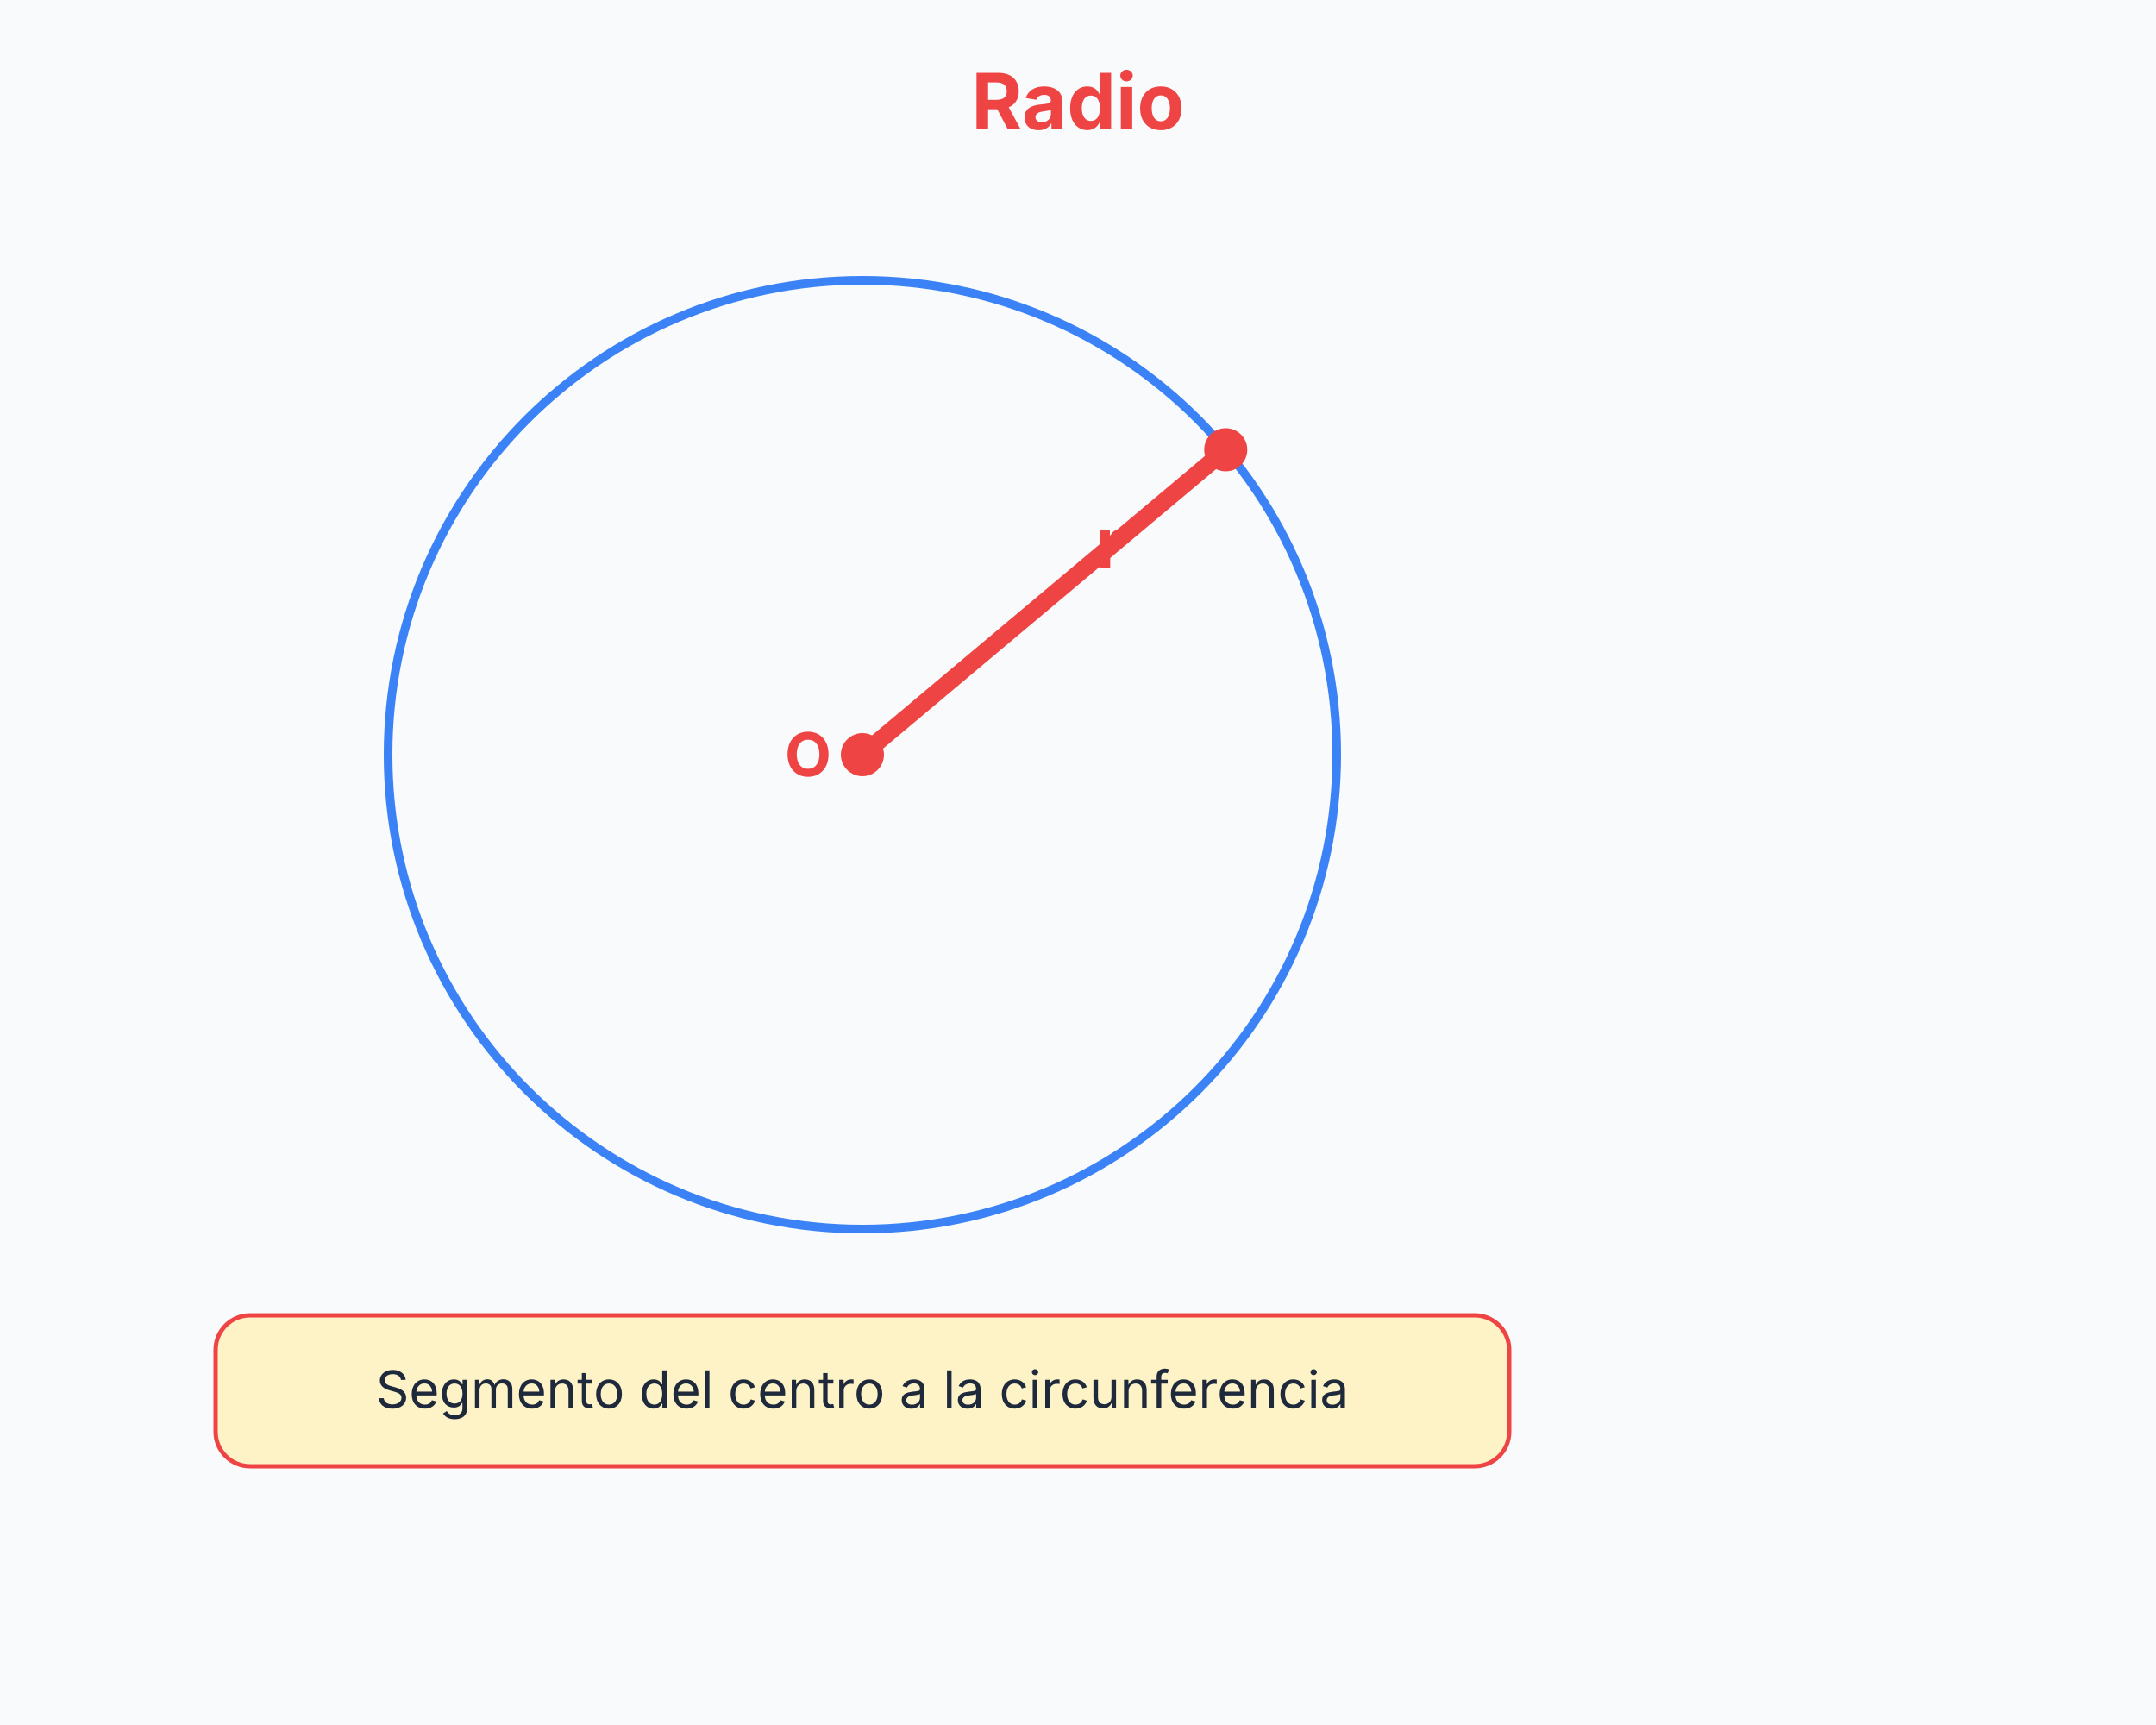
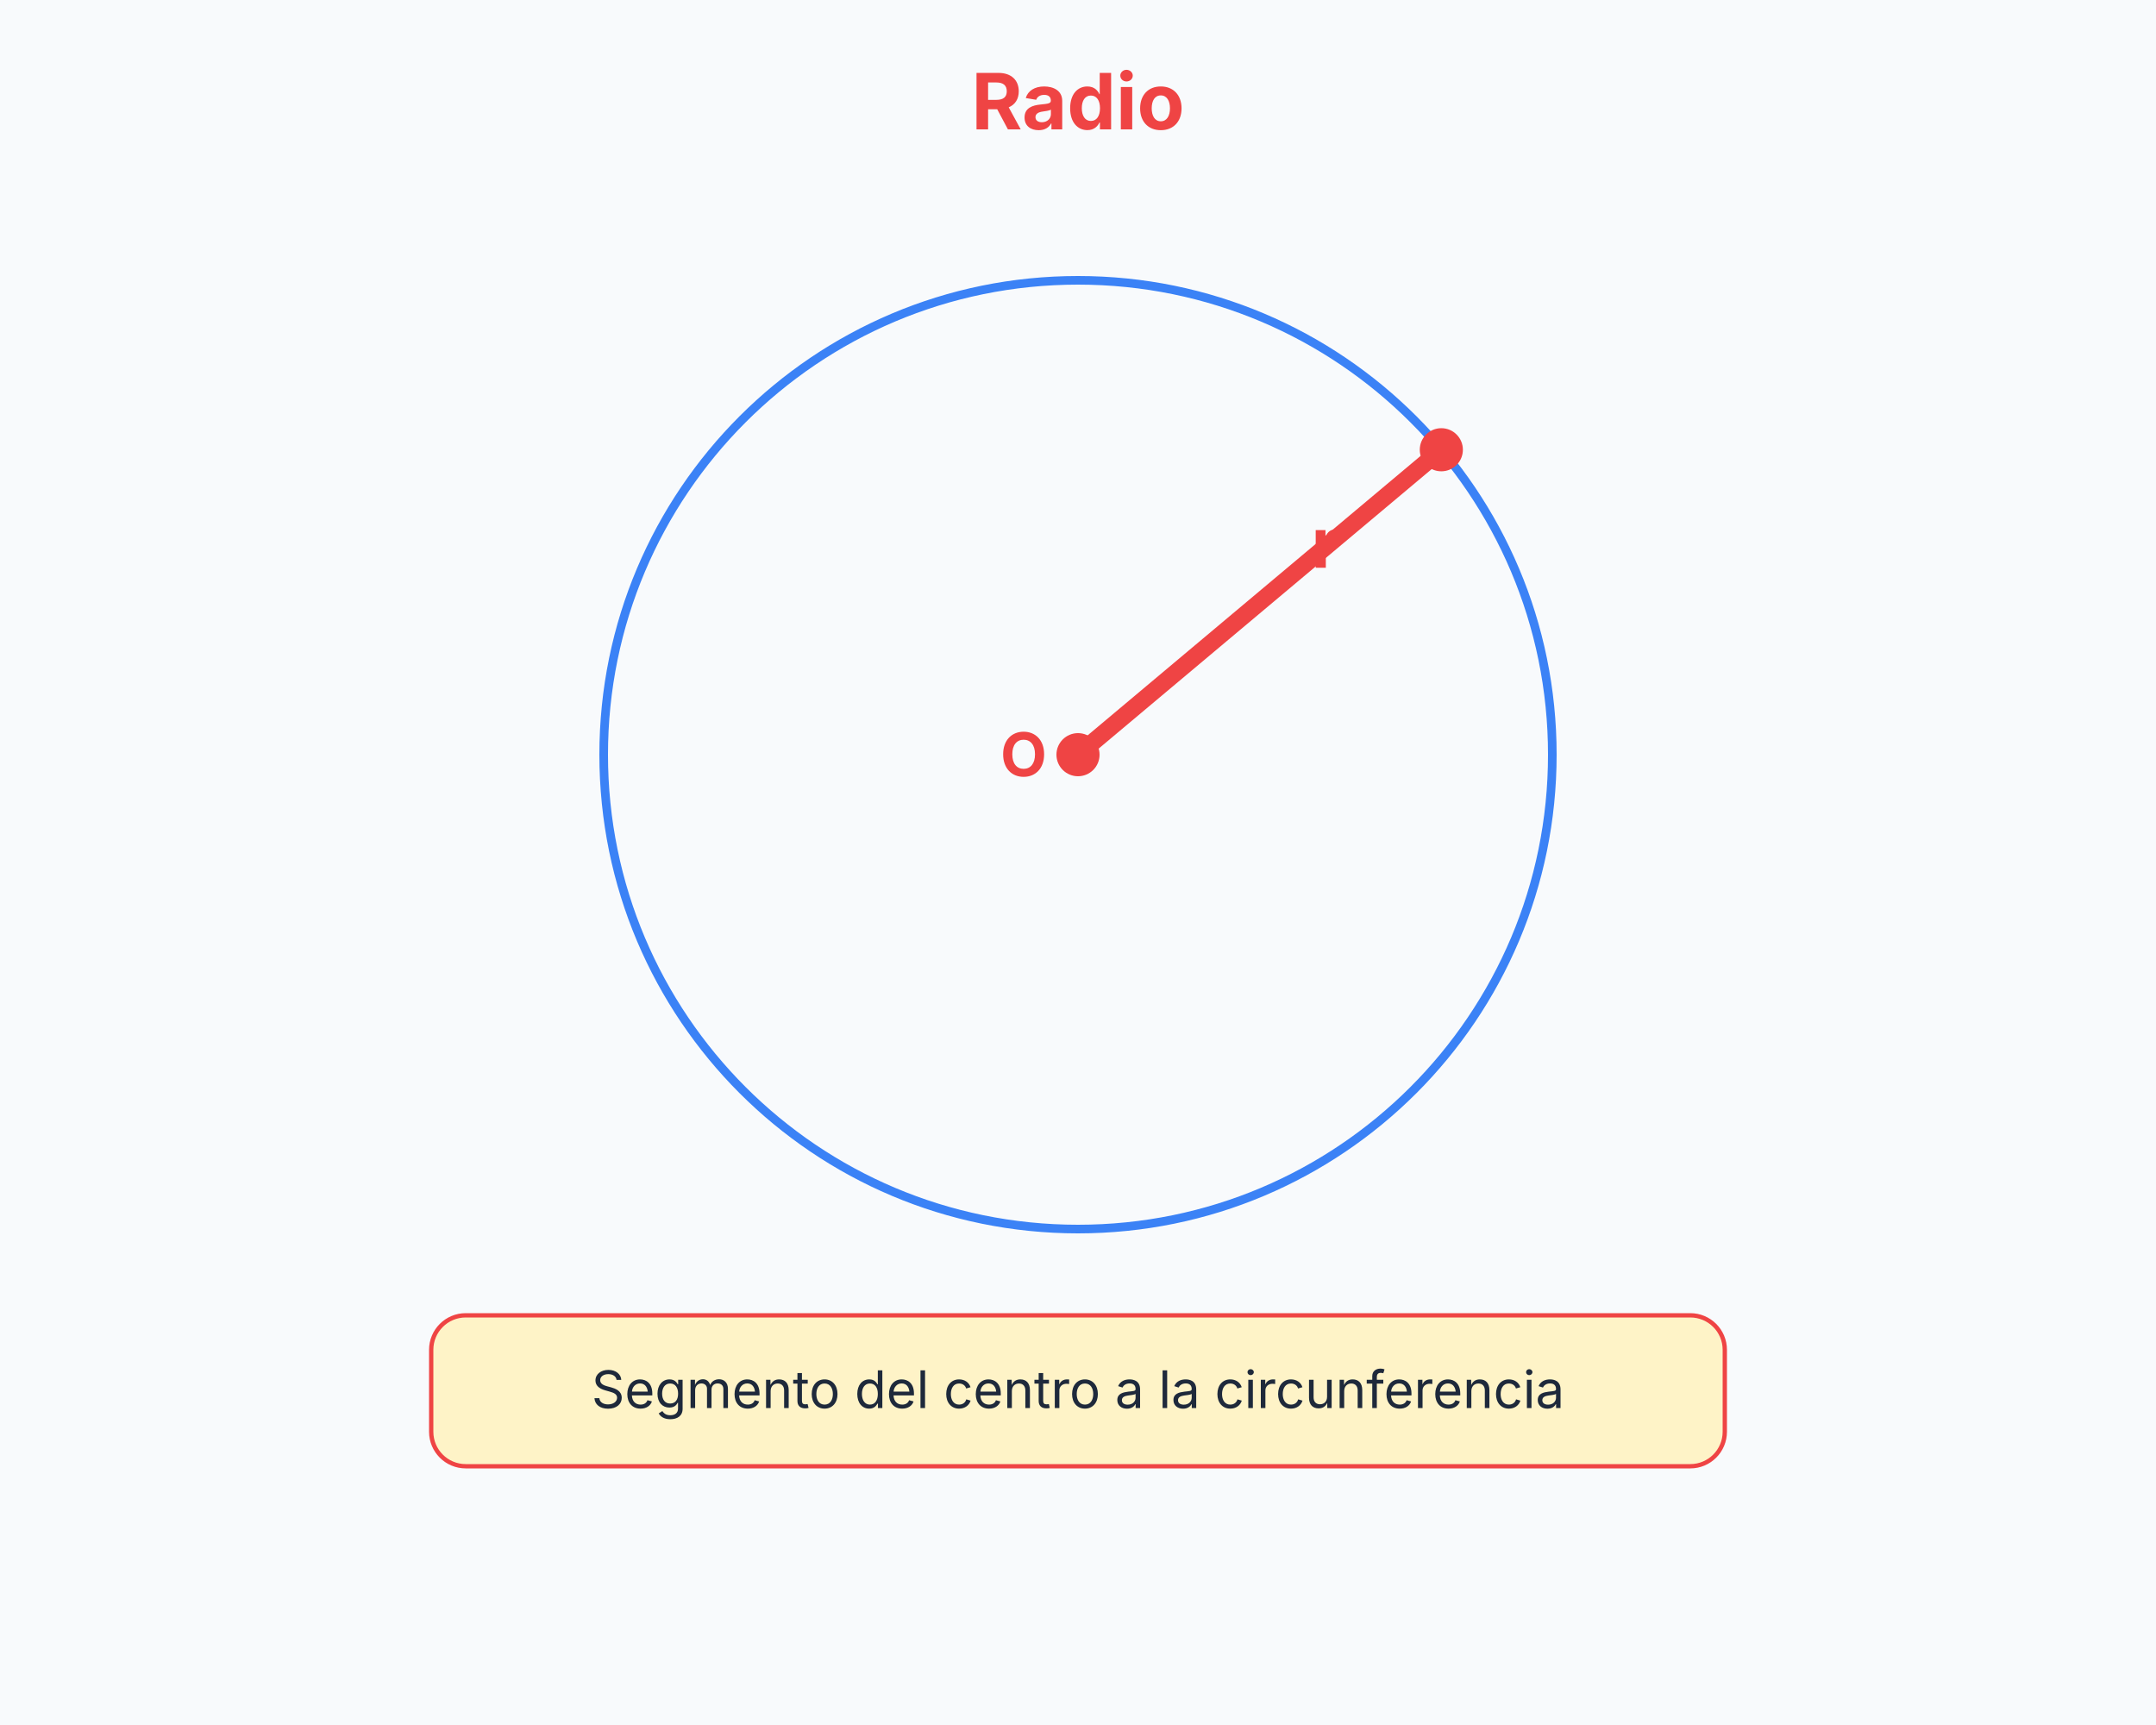
<svg xmlns="http://www.w3.org/2000/svg" viewBox="0 0 500 400" style="font-family: 'Inter', 'Segoe UI', system-ui, sans-serif;">
  <rect width="500" height="400" fill="#f8fafc" />
  <text x="250.00" y="30.00" text-anchor="middle" font-size="18" font-weight="bold" fill="#ef4444">Radio</text>
-   <circle cx="200" cy="175" r="110" fill="none" stroke="#3b82f6" stroke-width="2" />
-   <circle cx="200" cy="175" r="5" fill="#ef4444" />
-   <text x="182.00" y="180.00" text-anchor="start" font-size="14" font-weight="bold" fill="#ef4444">O</text>
-   <line x1="200" y1="175" x2="284.26" y2="104.29" stroke="#ef4444" stroke-width="4" />
-   <circle cx="284.26" cy="104.29" r="5" fill="#ef4444" />
-   <text x="254.13" y="131.65" text-anchor="start" font-size="16" font-weight="bold" fill="#ef4444">r</text>
-   <rect x="50" y="305" width="300" height="35" rx="8" fill="#fef3c7" stroke="#ef4444" />
-   <text x="200.0" y="326.5" text-anchor="middle" font-size="12" fill="#1e293b">Segmento del centro a la circunferencia</text>
+   <circle cx="250" cy="175" r="110" fill="none" stroke="#3b82f6" stroke-width="2" />
+   <circle cx="250" cy="175" r="5" fill="#ef4444" />
+   <text x="232.00" y="180.00" text-anchor="start" font-size="14" font-weight="bold" fill="#ef4444">O</text>
+   <line x1="250" y1="175" x2="334.26" y2="104.29" stroke="#ef4444" stroke-width="4" />
+   <circle cx="334.26" cy="104.29" r="5" fill="#ef4444" />
+   <text x="304.13" y="131.65" text-anchor="start" font-size="16" font-weight="bold" fill="#ef4444">r</text>
+   <rect x="100" y="305" width="300" height="35" rx="8" fill="#fef3c7" stroke="#ef4444" />
+   <text x="250.0" y="326.5" text-anchor="middle" font-size="12" fill="#1e293b">Segmento del centro a la circunferencia</text>
</svg>
